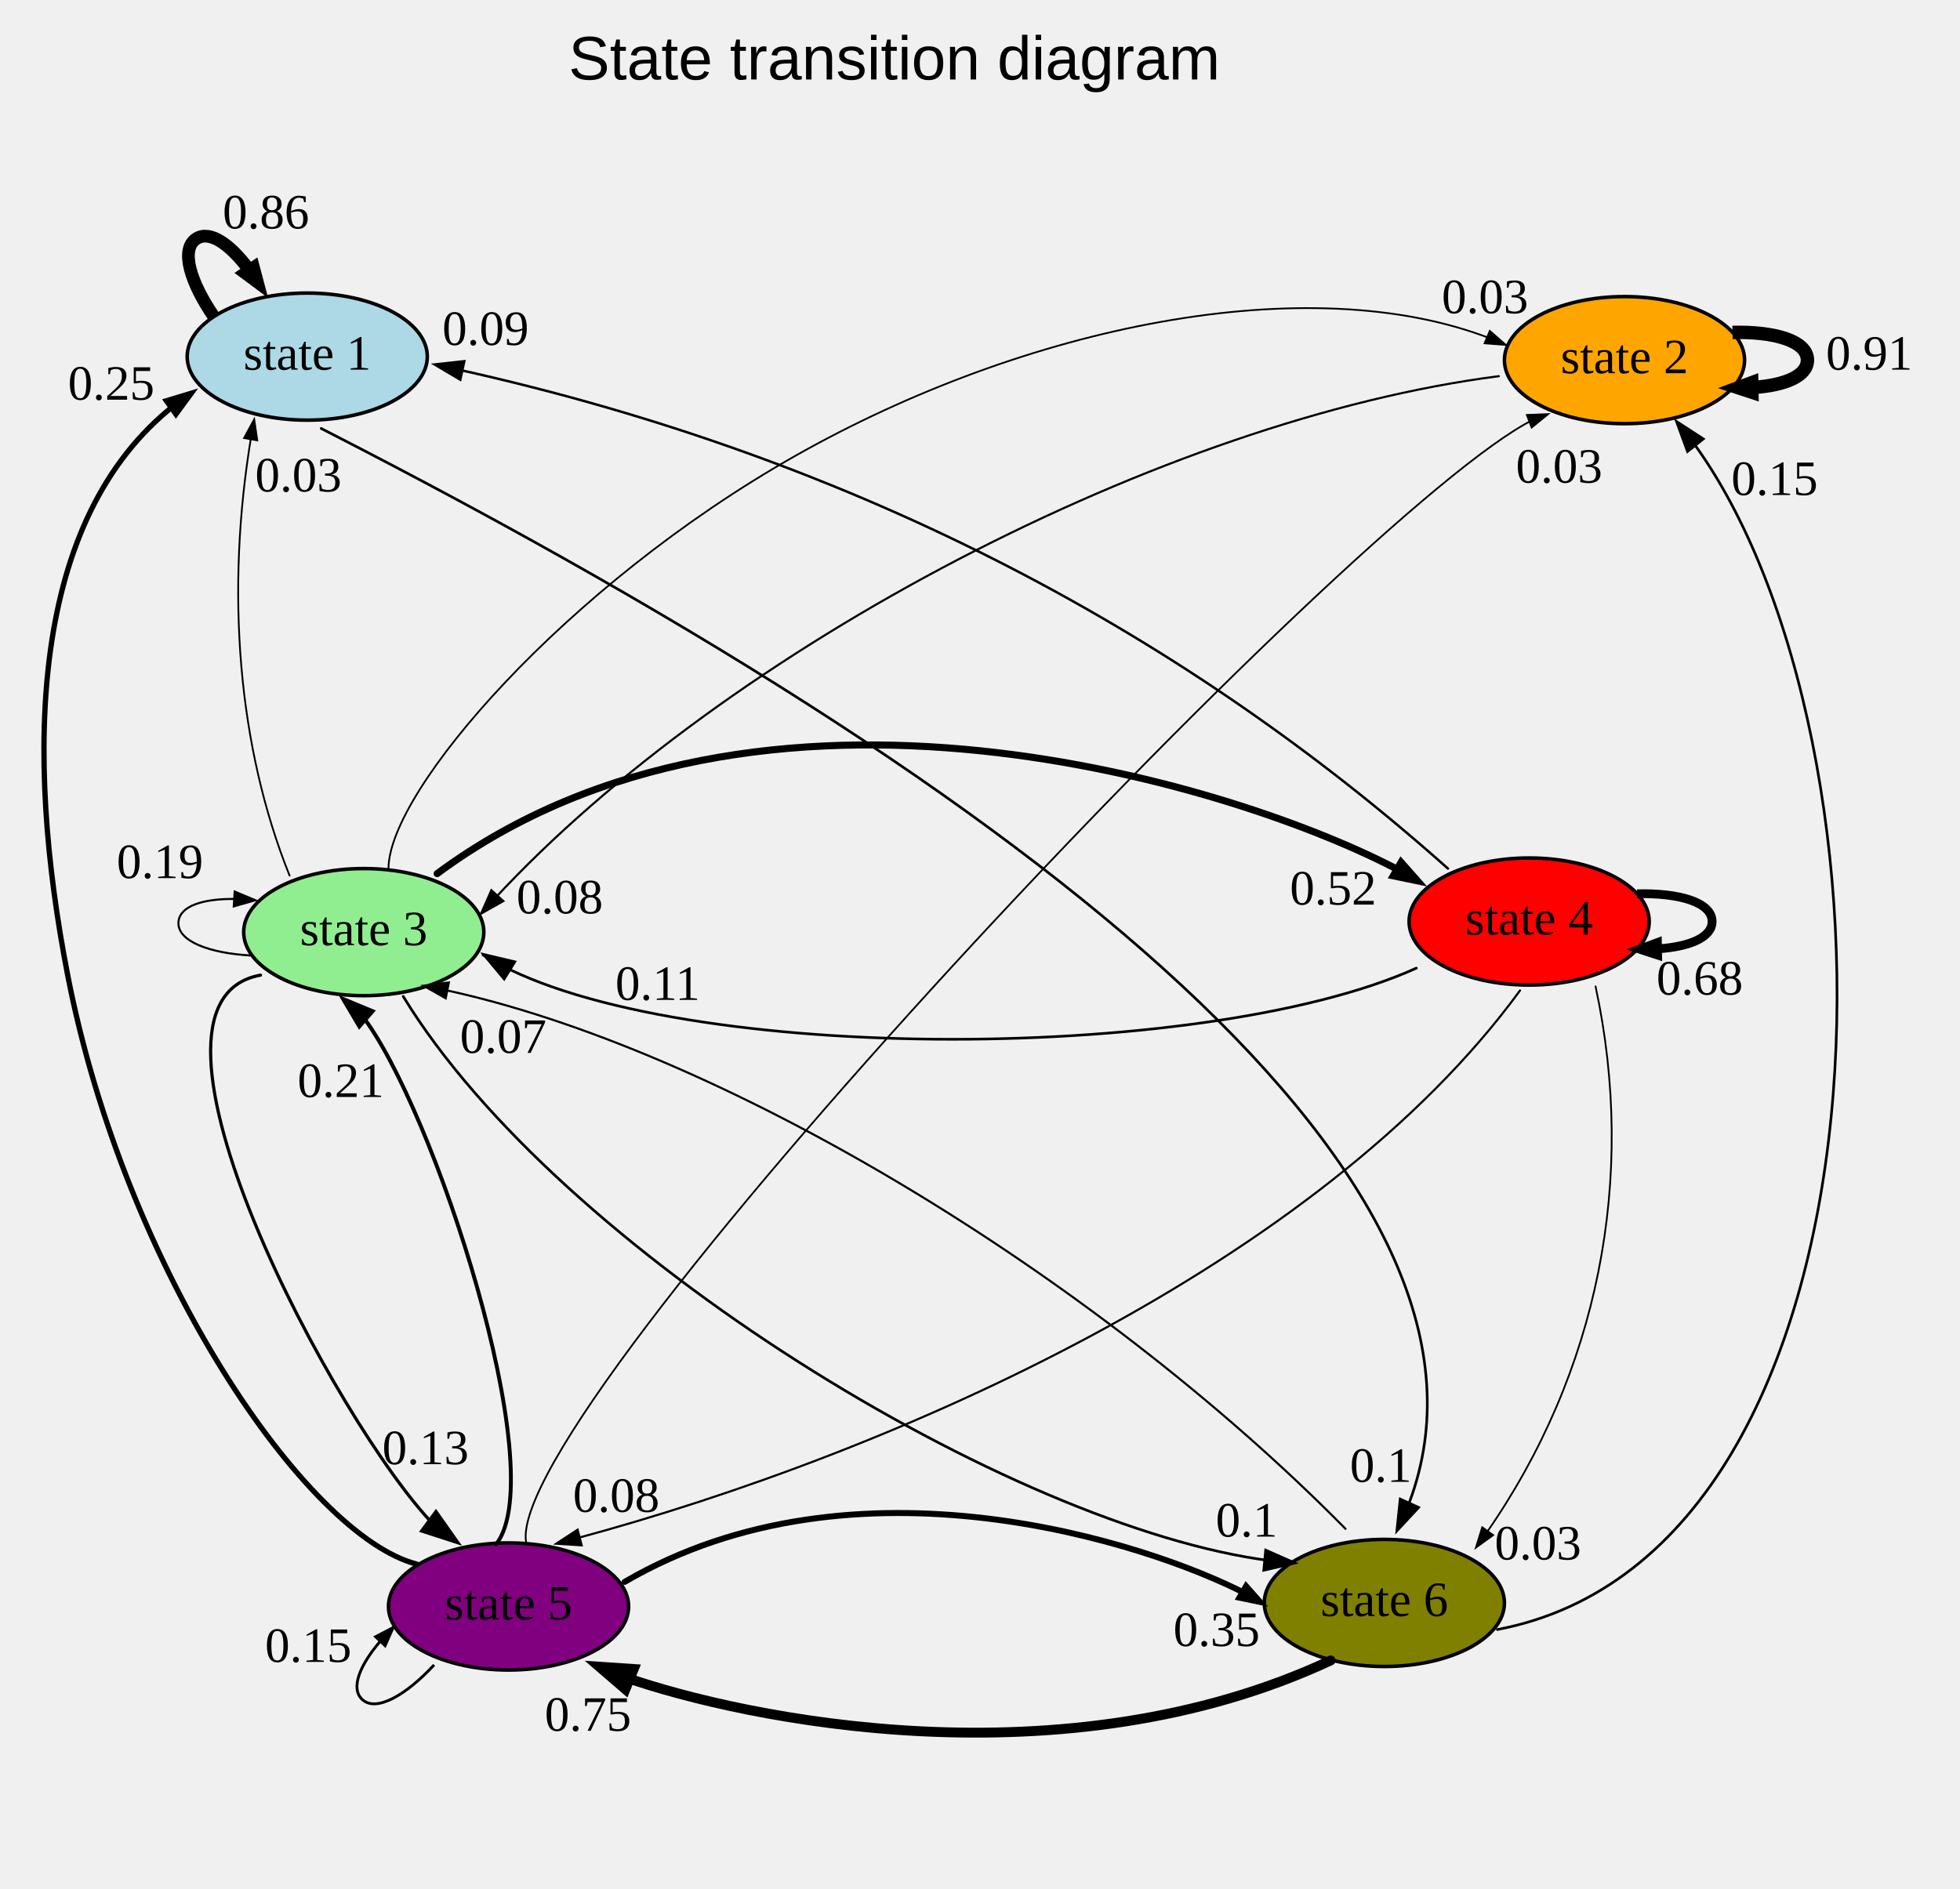
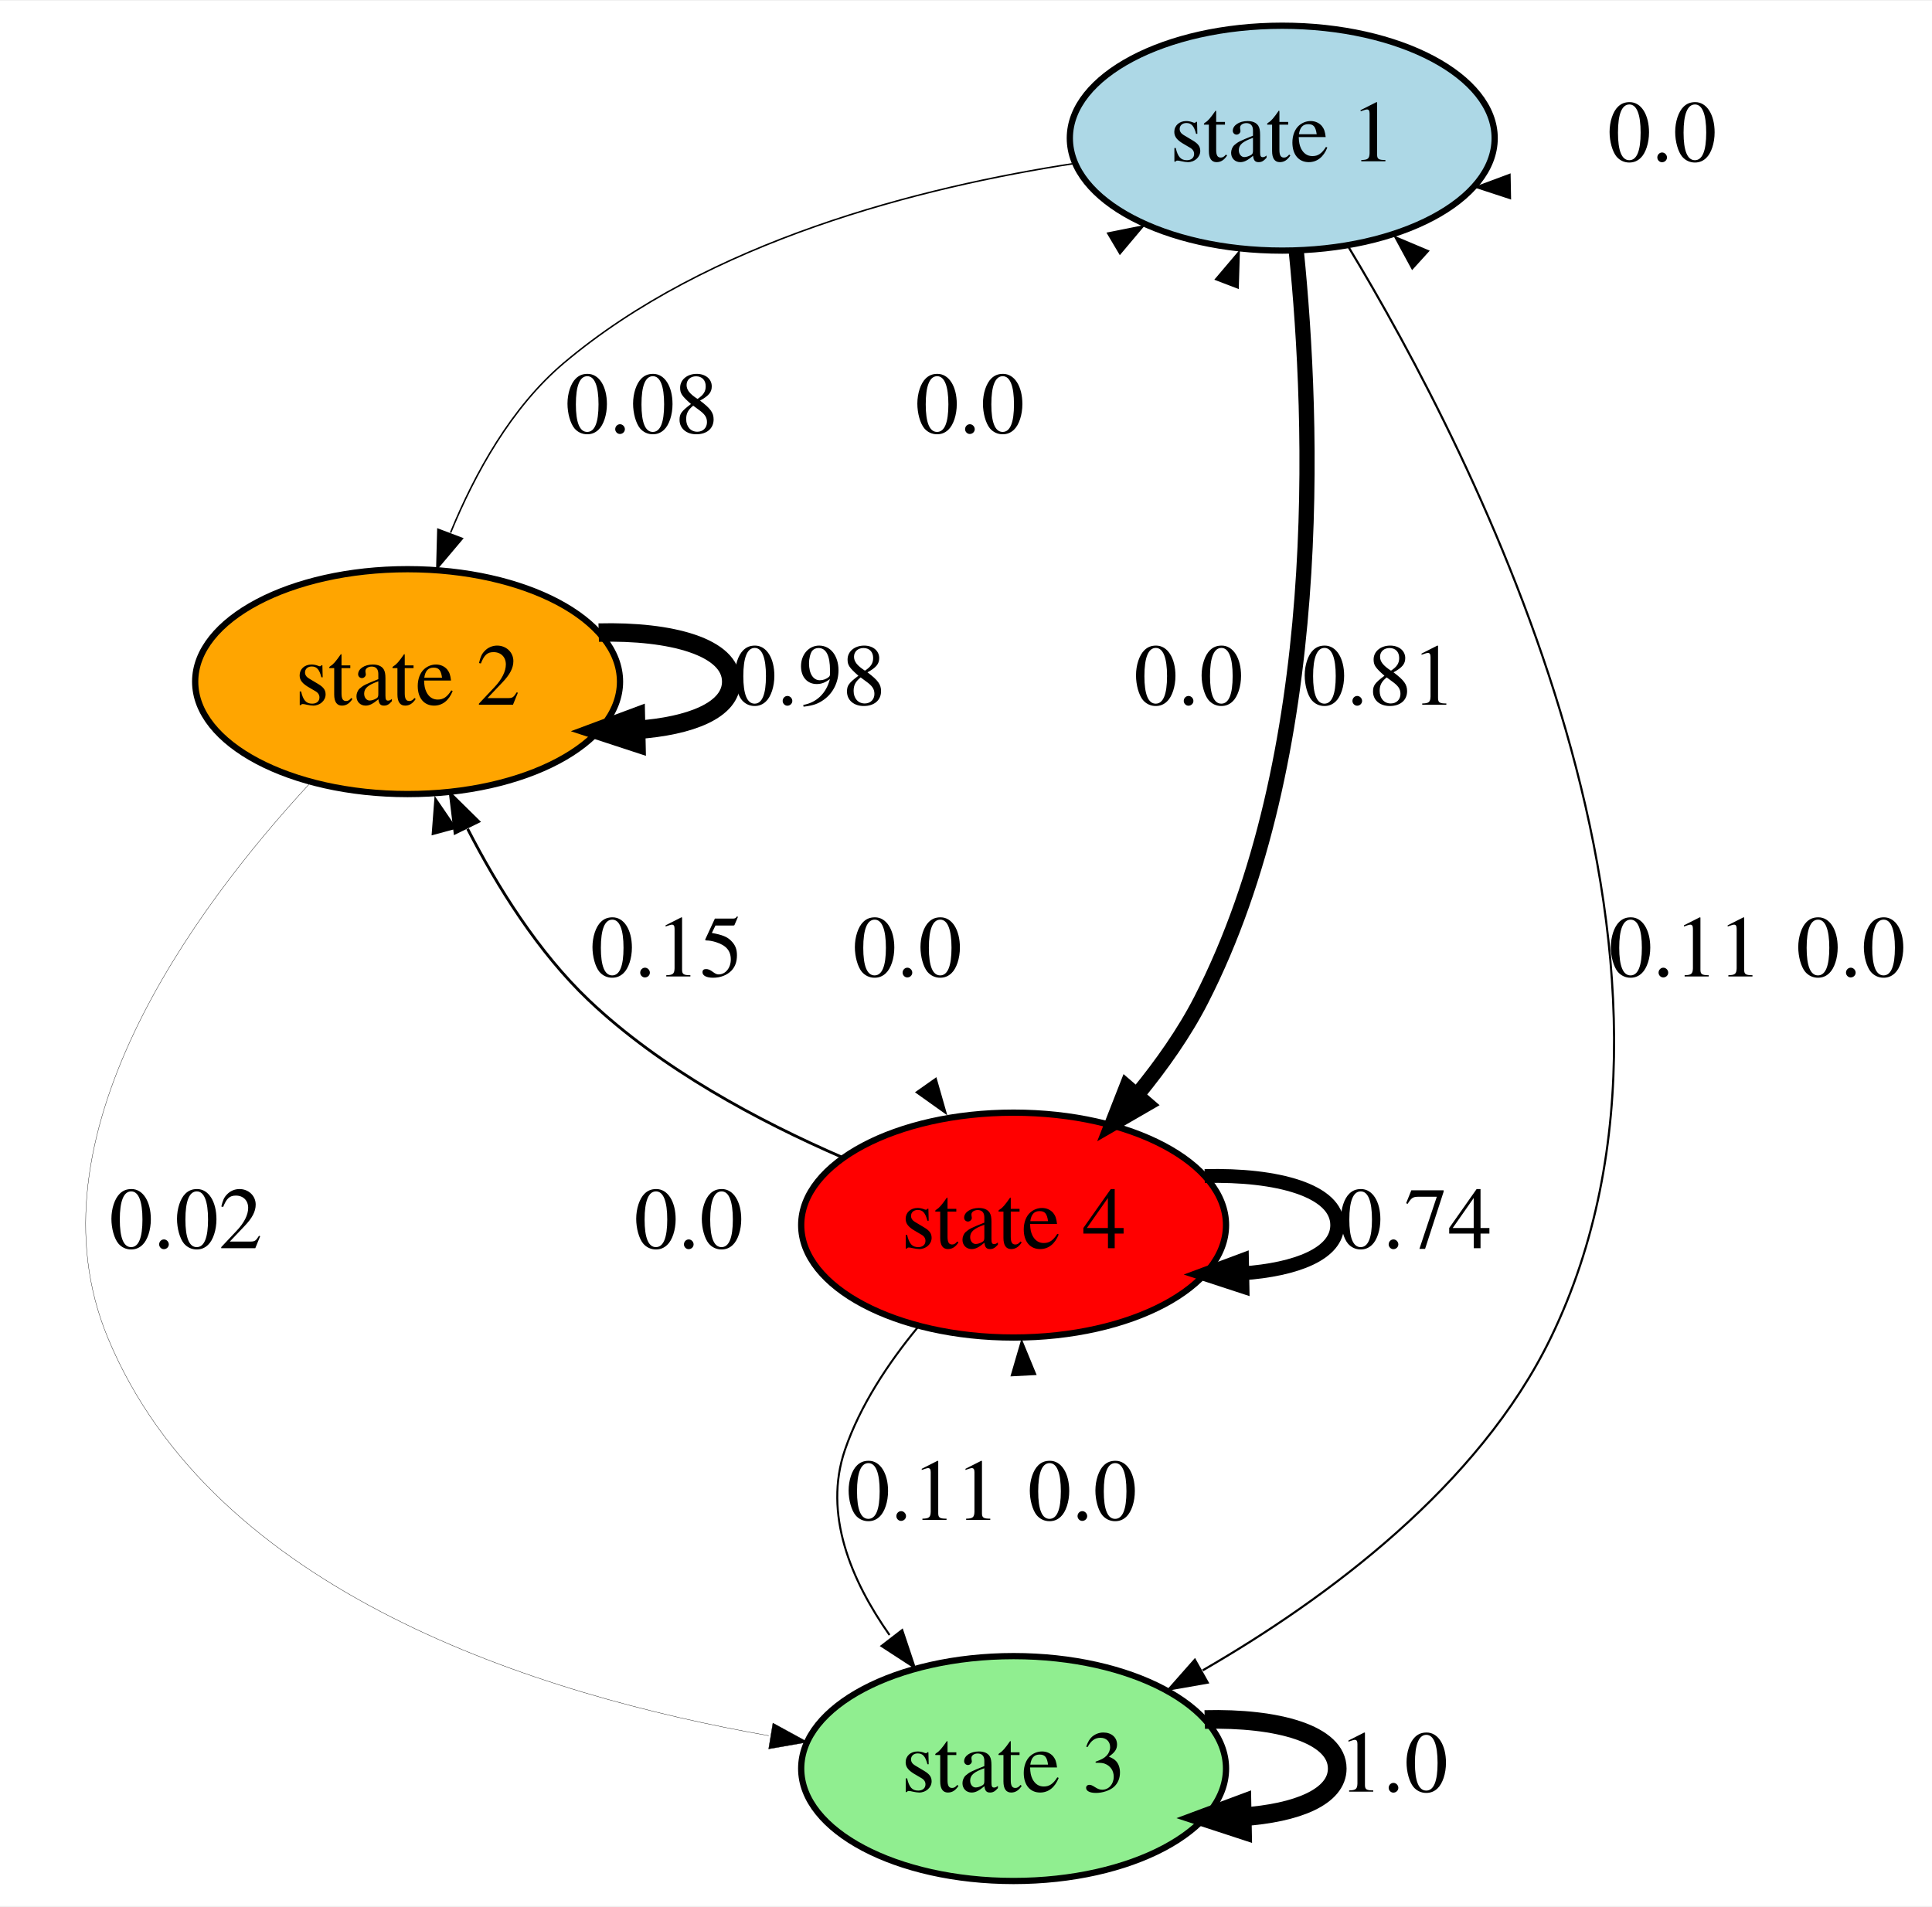
- <svg xmlns="http://www.w3.org/2000/svg" width="100%" height="100%" viewBox="0 0 555 535" version="1.1" xml:space="preserve" style="fill-rule:evenodd;clip-rule:evenodd;">
-   <g id="Artboard1" transform="matrix(1.04915,0,0,1.06574,-83.9319,27.7092)">
-     <rect x="80" y="-26" width="529" height="502" style="fill:none;" />
-     <g transform="matrix(0.953153,0,0,0.938318,-54.3946,493.828)">
-       <ellipse cx="228" cy="-453" rx="34" ry="18" style="fill:rgb(173,216,230);stroke:black;stroke-width:1px;" />
+ <svg xmlns="http://www.w3.org/2000/svg" width="309pt" height="305pt" viewBox="0.00 0.00 309.24 305.00">
+   <g id="graph0" class="graph" transform="scale(1 1) rotate(0) translate(4 301)">
+     <polygon fill="white" stroke="transparent" points="-4,4 -4,-301 305.24,-301 305.24,4 -4,4" />
+     <g id="node1" class="node">
+       <ellipse fill="lightblue" stroke="black" cx="201.24" cy="-279" rx="34" ry="18" />
+       <text text-anchor="middle" x="201.24" y="-275.3" font-family="Times,serif" font-size="14.00">state 1</text>
    </g>
-     <g transform="matrix(0.953153,0,0,0.938318,145.693,72.242)">
-       <text x="0px" y="0px" style="font-family:'TimesNewRomanPSMT', 'Times New Roman', serif;font-size:14px;">state 1</text>
+     <g id="edge1" class="edge">
+       <path fill="none" stroke="black" stroke-width="0" d="M231.83,-286.85C243.44,-287.15 253.04,-284.54 253.04,-279 253.04,-274.46 246.58,-271.88 237.85,-271.27" />
+       <polygon fill="black" stroke="black" stroke-width="0" points="237.87,-269.17 231.83,-271.15 237.79,-273.37 237.87,-269.17" />
+       <text text-anchor="middle" x="262.04" y="-275.3" font-family="Times,serif" font-size="14.00">0.0</text>
    </g>
-     <g transform="matrix(-0.544363,-0.825792,0.852115,-0.544363,253.163,311.601)">
-       <g transform="matrix(0.953153,-1.05821e-16,1.04174e-16,0.938318,32.3423,475.062)">
-         <path d="M258.58,-460.85C270.19,-461.15 279.8,-458.54 279.8,-453C279.8,-448.46 273.34,-445.88 264.6,-445.27" style="fill:none;fill-rule:nonzero;stroke:black;stroke-width:3.6px;" />
-       </g>
-       <g transform="matrix(0.953153,0,0,0.938318,32.3423,475.062)">
-         <path d="M264.62,-443.17L258.58,-445.15L264.54,-447.37L264.62,-443.17Z" style="fill-rule:nonzero;stroke:black;stroke-width:2.58px;" />
-       </g>
+     <g id="node2" class="node">
+       <ellipse fill="orange" stroke="black" cx="61.24" cy="-192" rx="34" ry="18" />
+       <text text-anchor="middle" x="61.24" y="-188.3" font-family="Times,serif" font-size="14.00">state 2</text>
    </g>
-     <g transform="matrix(0.953153,0,0,0.938318,140.097,34.7094)">
-       <text x="0px" y="0px" style="font-family:'TimesNewRomanPSMT', 'Times New Roman', serif;font-size:14px;">0.86</text>
+     <g id="edge2" class="edge">
+       <path fill="none" stroke="black" stroke-width="0.24" d="M168.17,-274.98C143.18,-271.16 109.36,-262.52 86.24,-243 77.89,-235.95 72.05,-225.42 68.12,-215.85" />
+       <polygon fill="black" stroke="black" stroke-width="0.24" points="70.02,-214.91 65.92,-210.05 66.09,-216.4 70.02,-214.91" />
+       <text text-anchor="middle" x="98.74" y="-231.8" font-family="Times,serif" font-size="14.00">0.08</text>
    </g>
-     <g transform="matrix(0.953153,0,0,0.938318,57.1243,413.133)">
-       <ellipse cx="484" cy="-366" rx="34" ry="18" style="fill:rgb(255,165,0);stroke:black;stroke-width:1px;" />
+     <g id="node3" class="node">
+       <ellipse fill="lightgreen" stroke="black" cx="158.24" cy="-18" rx="34" ry="18" />
+       <text text-anchor="middle" x="158.24" y="-14.3" font-family="Times,serif" font-size="14.00">state 3</text>
    </g>
-     <g transform="matrix(0.953153,0,0,0.938318,501.219,73.1802)">
-       <text x="0px" y="0px" style="font-family:'TimesNewRomanPSMT', 'Times New Roman', serif;font-size:14px;">state 2</text>
+     <g id="edge3" class="edge">
+       <path fill="none" stroke="black" stroke-width="0.34" d="M211.69,-261.84C232.23,-227.89 273.42,-147.27 244.24,-87 232.72,-63.2 208.37,-45.2 188.51,-33.72" />
+       <polygon fill="black" stroke="black" stroke-width="0.34" points="189.31,-31.76 183.05,-30.66 187.25,-35.42 189.31,-31.76" />
+       <text text-anchor="middle" x="265.74" y="-144.8" font-family="Times,serif" font-size="14.00">0.11</text>
    </g>
-     <g transform="matrix(0.953153,0,0,0.938318,-125.881,238.607)">
-       <ellipse cx="319" cy="-18" rx="34" ry="18" style="fill:rgb(144,238,144);stroke:black;stroke-width:1px;" />
+     <g id="node4" class="node">
+       <ellipse fill="red" stroke="black" cx="158.24" cy="-105" rx="34" ry="18" />
+       <text text-anchor="middle" x="158.24" y="-101.3" font-family="Times,serif" font-size="14.00">state 4</text>
    </g>
-     <g transform="matrix(0.953153,0,0,0.938318,160.944,225.189)">
-       <text x="0px" y="0px" style="font-family:'TimesNewRomanPSMT', 'Times New Roman', serif;font-size:14px;">state 3</text>
+     <g id="edge4" class="edge">
+       <path fill="none" stroke="black" stroke-width="2.43" d="M203.49,-260.87C206.23,-233.78 208.28,-180.13 188.24,-141 185.56,-135.77 181.95,-130.66 178.16,-126.03" />
+       <polygon fill="black" stroke="black" stroke-width="2.43" points="179.52,-124.39 174.02,-121.21 176.34,-127.13 179.52,-124.39" />
+       <text text-anchor="middle" x="216.74" y="-188.3" font-family="Times,serif" font-size="14.00">0.81</text>
    </g>
-     <g transform="matrix(0.953153,0,0,0.938318,188.659,317.425)">
-       <ellipse cx="319" cy="-105" rx="34" ry="18" style="fill:rgb(255,0,0);stroke:black;stroke-width:1px;" />
+     <g id="edge5" class="edge">
+       <path fill="none" stroke="black" stroke-width="0" d="M82.5,-206.26C98.8,-216.4 121.88,-230.68 142.24,-243 152.56,-249.24 163.94,-256.02 173.94,-261.94" />
+       <polygon fill="black" stroke="black" stroke-width="0" points="173.1,-263.88 179.33,-265.13 175.24,-260.27 173.1,-263.88" />
+       <text text-anchor="middle" x="151.24" y="-231.8" font-family="Times,serif" font-size="14.00">0.0</text>
    </g>
-     <g transform="matrix(0.953153,0,0,0.938318,475.484,222.373)">
-       <text x="0px" y="0px" style="font-family:'TimesNewRomanPSMT', 'Times New Roman', serif;font-size:14px;">state 4</text>
+     <g id="edge6" class="edge">
+       <path fill="none" stroke="black" stroke-width="2.95" d="M91.83,-199.85C103.44,-200.15 113.04,-197.54 113.04,-192 113.04,-187.46 106.58,-184.88 97.85,-184.27" />
+       <polygon fill="black" stroke="black" stroke-width="2.95" points="97.87,-182.17 91.83,-184.15 97.78,-186.37 97.87,-182.17" />
+       <text text-anchor="middle" x="125.54" y="-188.3" font-family="Times,serif" font-size="14.00">0.98</text>
    </g>
-     <g transform="matrix(0.953153,0,0,0.938318,-167.82,581.092)">
-       <ellipse cx="404" cy="-192" rx="34" ry="18" style="fill:rgb(128,0,128);stroke:black;stroke-width:1px;" />
+     <g id="edge7" class="edge">
+       <path fill="none" stroke="black" stroke-width="0.05" d="M45.55,-175.66C26.93,-155.52 0,-118.97 13.24,-87 30.19,-46.08 82.18,-29.76 119.05,-23.26" />
+       <polygon fill="black" stroke="black" stroke-width="0.05" points="119.71,-25.28 125.29,-22.23 119.03,-21.14 119.71,-25.28" />
+       <text text-anchor="middle" x="25.74" y="-101.3" font-family="Times,serif" font-size="14.00">0.02</text>
    </g>
-     <g transform="matrix(0.953153,0,0,0.938318,200.023,404.407)">
-       <text x="0px" y="0px" style="font-family:'TimesNewRomanPSMT', 'Times New Roman', serif;font-size:14px;">state 5</text>
+     <g id="edge8" class="edge">
+       <path fill="none" stroke="black" stroke-width="0" d="M85.15,-179.17C96.17,-173.09 109.04,-165.05 119.24,-156 128.55,-147.74 137.25,-137.02 144.05,-127.63" />
+       <polygon fill="black" stroke="black" stroke-width="0" points="145.88,-128.68 147.63,-122.57 142.45,-126.26 145.88,-128.68" />
+       <text text-anchor="middle" x="141.24" y="-144.8" font-family="Times,serif" font-size="14.00">0.0</text>
    </g>
-     <g transform="matrix(0.953153,0,0,0.938318,218.207,661.787)">
-       <ellipse cx="247" cy="-279" rx="34" ry="18" style="fill:rgb(128,128,0);stroke:black;stroke-width:1px;" />
+     <g id="edge9" class="edge">
+       <path fill="none" stroke="black" stroke-width="0" d="M187.28,-27.52C203.43,-33.23 223.24,-41.94 238.24,-54 272.01,-81.15 274.6,-98.35 282.24,-141 290.72,-188.31 250.28,-234.57 223.49,-259.38" />
+       <polygon fill="black" stroke="black" stroke-width="0" points="222.02,-257.87 218.99,-263.46 224.85,-260.99 222.02,-257.87" />
+       <text text-anchor="middle" x="292.24" y="-144.8" font-family="Times,serif" font-size="14.00">0.0</text>
    </g>
-     <g transform="matrix(0.953153,0,0,0.938318,436.405,403.468)">
-       <text x="0px" y="0px" style="font-family:'TimesNewRomanPSMT', 'Times New Roman', serif;font-size:14px;">state 6</text>
+     <g id="edge10" class="edge">
+       <path fill="none" stroke="black" stroke-width="0" d="M143.28,-34.52C137.56,-40.54 131.03,-47.53 125.24,-54 112.42,-68.34 107.22,-70.55 97.24,-87 83.8,-109.16 83.64,-116.48 75.24,-141 72.31,-149.56 69.52,-159.1 67.22,-167.53" />
+       <polygon fill="black" stroke="black" stroke-width="0" points="65.08,-167.39 65.56,-173.73 69.14,-168.48 65.08,-167.39" />
+       <text text-anchor="middle" x="106.24" y="-101.3" font-family="Times,serif" font-size="14.00">0.0</text>
    </g>
-     <g transform="matrix(0.953153,0,0,0.938318,57.1243,413.133)">
-       <path d="M514.58,-373.85C526.19,-374.15 535.8,-371.54 535.8,-366C535.8,-361.46 529.34,-358.88 520.6,-358.27" style="fill:none;fill-rule:nonzero;stroke:black;stroke-width:3.8px;" />
+     <g id="edge11" class="edge">
+       <path fill="none" stroke="black" stroke-width="2.99" d="M188.83,-25.85C200.44,-26.15 210.04,-23.54 210.04,-18 210.04,-13.46 203.58,-10.88 194.85,-10.27" />
+       <polygon fill="black" stroke="black" stroke-width="2.99" points="194.87,-8.17 188.83,-10.15 194.79,-12.37 194.87,-8.17" />
+       <text text-anchor="middle" x="219.04" y="-14.3" font-family="Times,serif" font-size="14.00">1.0</text>
    </g>
-     <g transform="matrix(0.953153,0,0,0.938318,57.1243,413.133)">
-       <path d="M520.62,-356.17L514.58,-358.15L520.54,-360.37L520.62,-356.17Z" style="fill-rule:nonzero;stroke:black;stroke-width:2.72px;" />
+     <g id="edge12" class="edge">
+       <path fill="none" stroke="black" stroke-width="0" d="M159.41,-36.08C159.75,-41.78 160.07,-48.16 160.24,-54 160.49,-62.72 160.24,-72.29 159.84,-80.7" />
+       <polygon fill="black" stroke="black" stroke-width="0" points="157.73,-80.78 159.51,-86.88 161.93,-81 157.73,-80.78" />
+       <text text-anchor="middle" x="169.24" y="-57.8" font-family="Times,serif" font-size="14.00">0.0</text>
    </g>
-     <g transform="matrix(0.953153,0,0,0.938318,572.828,72.2419)">
-       <text x="0px" y="0px" style="font-family:'TimesNewRomanPSMT', 'Times New Roman', serif;font-size:14px;">0.91</text>
+     <g id="edge13" class="edge">
+       <path fill="none" stroke="black" stroke-width="0" d="M160.52,-123.12C163.47,-143.88 169.22,-179.85 177.24,-210 181.34,-225.42 187.31,-242.35 192.27,-255.45" />
+       <polygon fill="black" stroke="black" stroke-width="0" points="190.36,-256.34 194.47,-261.19 194.28,-254.84 190.36,-256.34" />
+       <text text-anchor="middle" x="186.24" y="-188.3" font-family="Times,serif" font-size="14.00">0.0</text>
    </g>
-     <g transform="matrix(-0.99683,-0.0783235,0.0808201,-0.99683,337.946,435.318)">
-       <g transform="matrix(0.953153,0,0,0.938318,-126.834,216.087)">
-         <path d="M349.58,-25.85C361.19,-26.15 370.8,-23.54 370.8,-18C370.8,-13.46 364.34,-10.88 355.6,-10.27" style="fill:none;fill-rule:nonzero;stroke:black;stroke-width:0.58px;" />
-       </g>
-       <g transform="matrix(0.953153,0,0,0.938318,-126.834,216.087)">
-         <path d="M355.62,-8.17L349.58,-10.15L355.54,-12.37L355.62,-8.17Z" style="fill-rule:nonzero;stroke:black;stroke-width:0.58px;" />
-       </g>
+     <g id="edge14" class="edge">
+       <path fill="none" stroke="black" stroke-width="0.45" d="M130.83,-115.84C117.45,-121.64 101.79,-130.02 90.24,-141 82.17,-148.67 75.65,-159.09 70.85,-168.43" />
+       <polygon fill="black" stroke="black" stroke-width="0.45" points="68.84,-167.76 68.08,-174.07 72.61,-169.61 68.84,-167.76" />
+       <text text-anchor="middle" x="102.74" y="-144.8" font-family="Times,serif" font-size="14.00">0.15</text>
    </g>
-     <g transform="matrix(0.953153,0,0,0.938318,111.502,207.361)">
-       <text x="0px" y="0px" style="font-family:'TimesNewRomanPSMT', 'Times New Roman', serif;font-size:14px;">0.19</text>
+     <g id="edge15" class="edge">
+       <path fill="none" stroke="black" stroke-width="0.32" d="M142.86,-88.59C138.19,-82.92 133.67,-76.12 131.24,-69 127.76,-58.79 132.18,-48.19 138.38,-39.38" />
+       <polygon fill="black" stroke="black" stroke-width="0.32" points="140.41,-40.18 142.42,-34.15 137.09,-37.62 140.41,-40.18" />
+       <text text-anchor="middle" x="143.74" y="-57.8" font-family="Times,serif" font-size="14.00">0.11</text>
    </g>
-     <g transform="matrix(0.953155,0,0,0.938318,188.658,317.425)">
-       <path d="M349.58,-112.85C361.19,-113.15 370.8,-110.54 370.8,-105C370.8,-100.46 364.34,-97.88 355.6,-97.27" style="fill:none;fill-rule:nonzero;stroke:black;stroke-width:2.5px;" />
-     </g>
-     <g transform="matrix(0.953153,0,0,0.938318,188.659,317.425)">
-       <path d="M355.62,-95.17L349.58,-97.15L355.54,-99.37L355.62,-95.17Z" style="fill-rule:nonzero;stroke:black;stroke-width:2.03px;" />
-     </g>
-     <g transform="matrix(0.953153,0,0,0.938318,527.077,238.324)">
-       <text x="0px" y="0px" style="font-family:'TimesNewRomanPSMT', 'Times New Roman', serif;font-size:14px;">0.68</text>
-     </g>
-     <g transform="matrix(-0.698215,0.704744,-0.727209,-0.698215,600.154,572.033)">
-       <g transform="matrix(0.953153,0,0,0.938318,-245.978,580.153)">
-         <path d="M434.58,-199.85C446.19,-200.15 455.8,-197.54 455.8,-192C455.8,-187.46 449.34,-184.88 440.6,-184.27" style="fill:none;fill-rule:nonzero;stroke:black;stroke-width:0.8px;" />
-       </g>
-       <g transform="matrix(0.953153,0,0,0.938318,-245.978,580.153)">
-         <path d="M440.62,-182.17L434.58,-184.15L440.54,-186.37L440.62,-182.17Z" style="fill-rule:nonzero;stroke:black;stroke-width:0.44px;" />
-       </g>
-     </g>
-     <g transform="matrix(0.953153,0,0,0.938318,151.535,415.666)">
-       <text x="0px" y="0px" style="font-family:'TimesNewRomanPSMT', 'Times New Roman', serif;font-size:14px;">0.15</text>
-     </g>
-     <g transform="matrix(1.38768,0,0,1.36608,233.457,-4.87367)">
-       <text x="0px" y="0px" style="font-family:'ArialMT', 'Arial', sans-serif;font-size:12px;">State transition diagram</text>
-     </g>
-     <g transform="matrix(0.953153,0,0,0.938318,148.866,104.614)">
-       <text x="0px" y="0px" style="font-family:'TimesNewRomanPSMT', 'Times New Roman', serif;font-size:14px;">0.03</text>
-     </g>
-     <g transform="matrix(0.953152,0,0,0.938315,80.0003,-26)">
-       <g>
-         <path d="M68.722,124.255L72.113,118L73.153,125.039L68.722,124.255Z" />
-         <path d="M82,248C67.37,211.575 63.781,167.581 71.172,123.317" style="fill:none;stroke:black;stroke-width:0.5px;stroke-linecap:round;stroke-linejoin:round;stroke-miterlimit:1.5;" />
-       </g>
-     </g>
-     <g transform="matrix(0.953151,0,0,0.938313,79.9997,-25.9996)">
-       <g>
-         <path d="M432.004,117.288L439.113,117L433.598,121.496L432.004,117.288Z" />
-         <path d="M149.009,437C141.66,399.999 383.095,144.497 434.063,118.914" style="fill:none;stroke:black;stroke-width:0.5px;stroke-linecap:round;stroke-linejoin:round;stroke-miterlimit:1.5;" />
-       </g>
-     </g>
-     <g transform="matrix(0.953151,0,0,0.938315,79.9997,-26)">
-       <g>
-         <path d="M421.759,93.314L427.113,98L420.018,97.464L421.759,93.314Z" />
-         <path d="M110.01,246C110.01,223.979 160.108,165.968 225.079,129.175C290.367,92.202 370.529,75.862 422.133,95.911" style="fill:none;stroke:black;stroke-width:0.5px;stroke-linecap:round;stroke-linejoin:round;stroke-miterlimit:1.5;" />
-       </g>
-     </g>
-     <g transform="matrix(0.95315,3.332e-07,-5.05731e-07,0.938314,80.0006,-25.9999)">
-       <g>
-         <path d="M423.234,434.796L417.467,438.963L419.581,432.169L423.234,434.796Z" />
-         <path d="M451.799,279.378C463.547,333.792 452.533,388.949 420.619,434.579" style="fill:none;stroke:black;stroke-width:0.5px;stroke-linecap:round;stroke-linejoin:round;stroke-miterlimit:1.5;" />
-       </g>
-     </g>
-     <g transform="matrix(0.953152,0,0,0.938315,79.9998,-26)">
-       <g>
-         <path d="M45.899,113.095L56.113,110L49.798,118.604L45.899,113.095Z" />
-         <path d="M118,443C86.889,435.033 35.418,360.024 19.145,276.082C6.955,213.2 8.344,147.021 49.501,114.68" style="fill:none;stroke:black;stroke-width:1.5px;stroke-linecap:round;stroke-linejoin:round;stroke-miterlimit:1.5;" />
-       </g>
-     </g>
-     <g transform="matrix(0.953153,0,0,0.938315,79.9999,-26)">
-       <path d="M130.572,108.074L122,103L131.902,101.916L130.572,108.074Z" />
-       <path d="M410,246C336.903,180.876 244.616,130.13 129.39,104.596" style="fill:none;stroke:black;stroke-width:0.7px;stroke-linecap:round;stroke-linejoin:round;stroke-miterlimit:1.5;" />
-     </g>
-     <g transform="matrix(0.953152,0,0,0.938314,79.9998,-25.9996)">
-       <g>
-         <path d="M126.423,283.219L119,279L127.47,277.922L126.423,283.219Z" />
-         <path d="M381,433C309.183,360.219 203.078,296.763 125.357,280.256" style="fill:none;stroke:black;stroke-width:0.6px;stroke-linecap:round;stroke-linejoin:round;stroke-miterlimit:1.5;" />
-       </g>
-     </g>
-     <g transform="matrix(0.953153,1.2554e-08,3.8288e-08,0.938314,80.0004,-25.9999)">
-       <g>
-         <path d="M165.112,438.006L156.591,437.458L163.736,432.784L165.112,438.006Z" />
-         <path d="M430.409,280.542C373.876,357.943 253.692,411.389 162.858,435.808" style="fill:none;stroke:black;stroke-width:0.6px;stroke-linecap:round;stroke-linejoin:round;stroke-miterlimit:1.5;" />
-       </g>
-     </g>
-     <g transform="matrix(0.953153,3.83968e-07,-2.59377e-07,0.938316,80.0003,-25.9998)">
-       <g>
-         <path d="M143.029,255.265L135.591,259.458L139.025,251.641L143.029,255.265Z" />
-         <path d="M424.409,106.542C329.935,118.657 206.06,183.197 139.94,254.654" style="fill:none;stroke:black;stroke-width:0.6px;stroke-linecap:round;stroke-linejoin:round;stroke-miterlimit:1.5;" />
-       </g>
-     </g>
-     <g transform="matrix(0.953152,4.46469e-08,-2.33696e-08,0.938318,79.9992,-26.001)">
-       <g>
-         <path d="M358.07,438.495L367.834,442.806L357.436,445.216L358.07,438.495Z" />
-         <path d="M114.166,282.194C158.118,354.294 286.528,432.696 359.769,442.046" style="fill:none;stroke:black;stroke-width:0.75px;stroke-linecap:round;stroke-linejoin:round;stroke-miterlimit:1.5;" />
-       </g>
-     </g>
-     <g transform="matrix(0.953152,-2.7676e-09,2.63563e-08,0.938312,79.9996,-25.9986)">
-       <g>
-         <path d="M123.458,427.336L130.834,437.806L118.651,433.855L123.458,427.336Z" />
-         <path d="M73.756,276.188C31.294,283.834 95.55,403.873 123.01,432.038" style="fill:none;stroke:black;stroke-width:0.9px;stroke-linecap:round;stroke-linejoin:round;stroke-miterlimit:1.5;" />
-       </g>
-     </g>
-     <g transform="matrix(0.95315,-2.34164e-07,-7.91226e-08,0.938314,80.0006,-26.0005)">
-       <g>
-         <path d="M101.671,291.67L95.82,281.794L106.426,286.185L101.671,291.67Z" />
-         <path d="M140.48,437.39C156.536,417.044 122.732,313.475 102.403,287.501" style="fill:none;stroke:black;stroke-width:1.1px;stroke-linecap:round;stroke-linejoin:round;stroke-miterlimit:1.5;" />
-       </g>
-     </g>
-     <g transform="matrix(0.95315,-2.2197e-08,9.3403e-07,0.938318,80.0009,-26.0002)">
-       <g>
-         <path d="M477.67,128.491L473.997,118.47L482.948,124.283L477.67,128.491Z" />
-         <path d="M424.003,461.53C540.206,439.461 541.435,209.054 479.047,124.803" style="fill:none;stroke:black;stroke-width:0.75px;stroke-linecap:round;stroke-linejoin:round;stroke-miterlimit:1.5;" />
-       </g>
-     </g>
-     <g transform="matrix(0.986756,9.14363e-07,-1.0996e-06,0.938313,75.4033,-26.0002)">
-       <g>
-         <path d="M136.778,270.449C184.457,301.602 333.208,301.727 392.048,274.21" style="fill:none;stroke:black;stroke-width:0.75px;stroke-linecap:round;stroke-linejoin:round;stroke-miterlimit:1.5;" />
-       </g>
-     </g>
-     <g transform="matrix(0.953152,-1.65185e-06,-5.2795e-07,0.938318,80.0008,-26.0009)">
-       <g>
-         <path d="M402.317,426.825L395.052,434.643L396.173,424.029L402.317,426.825Z" />
-         <path d="M90.948,121.357C310.132,233.526 432.875,340.972 398.407,427.27" style="fill:none;stroke:black;stroke-width:0.75px;stroke-linecap:round;stroke-linejoin:round;stroke-miterlimit:1.5;" />
-       </g>
-     </g>
-     <g transform="matrix(0.953153,3.862e-07,-1.38382e-07,0.938316,79.9997,-25.9994)">
-       <g>
-         <path d="M396.572,242.532L404.11,251.064L392.961,248.761L396.572,242.532Z" />
-         <path d="M123.788,247.436C215.062,179.799 351.211,222.481 396.635,246.73" style="fill:none;stroke:black;stroke-width:2px;stroke-linecap:round;stroke-linejoin:round;stroke-miterlimit:1.5;" />
-       </g>
-     </g>
-     <g transform="matrix(0.953154,3.03964e-07,-8.3454e-08,0.938313,80.0002,-26.0004)">
-       <g>
-         <path d="M352.707,447.808L359.11,455.064L349.634,453.101L352.707,447.808Z" />
-         <path d="M176.889,448.03C242.401,409.8 325.247,437.128 352.759,451.376" style="fill:none;stroke:black;stroke-width:1.7px;stroke-linecap:round;stroke-linejoin:round;stroke-miterlimit:1.5;" />
-       </g>
-     </g>
-     <g transform="matrix(0.953151,9.55655e-07,-5.09027e-07,0.938316,79.9996,-26.0008)">
-       <g>
-         <path d="M177.654,480.774L165.576,470.375L181.477,471.447L177.654,480.774Z" />
-         <path d="M376.794,470.292C301.179,505.573 211.278,487.014 176.768,474.963" style="fill:none;stroke:black;stroke-width:2.8px;stroke-linecap:round;stroke-linejoin:round;stroke-miterlimit:1.5;" />
-       </g>
-     </g>
-     <g transform="matrix(0.953153,0,0,0.938318,199.382,65.6743)">
-       <text x="0px" y="0px" style="font-family:'TimesNewRomanPSMT', 'Times New Roman', serif;font-size:14px;">0.09</text>
-     </g>
-     <g transform="matrix(0.953153,0,0,0.938318,444.342,367.811)">
-       <text x="0px" y="0px" style="font-family:'TimesNewRomanPSMT', 'Times New Roman', serif;font-size:14px;">0.1</text>
-     </g>
-     <g transform="matrix(0.953153,0,0,0.938318,204.148,253.807)">
-       <text x="0px" y="0px" style="font-family:'TimesNewRomanPSMT', 'Times New Roman', serif;font-size:14px;">0.07</text>
-     </g>
-     <g transform="matrix(0.953153,0,0,0.938318,246.087,239.732)">
-       <g>
-         <text x="0px" y="0px" style="font-family:'TimesNewRomanPSMT', 'Times New Roman', serif;font-size:14px;">0.1</text>
-         <g transform="matrix(1,0,0,1,16.98,0)">
-           <text x="0px" y="0px" style="font-family:'TimesNewRomanPSMT', 'Times New Roman', serif;font-size:14px;">1</text>
-         </g>
-       </g>
-     </g>
-     <g transform="matrix(0.953153,0,0,0.938318,408.123,382.356)">
-       <text x="0px" y="0px" style="font-family:'TimesNewRomanPSMT', 'Times New Roman', serif;font-size:14px;">0.1</text>
-     </g>
-     <g transform="matrix(0.953153,0,0,0.938318,428.139,214.398)">
-       <text x="0px" y="0px" style="font-family:'TimesNewRomanPSMT', 'Times New Roman', serif;font-size:14px;">0.52</text>
-     </g>
-     <g transform="matrix(0.953153,0,0,0.938318,98.3483,80.2179)">
-       <text x="0px" y="0px" style="font-family:'TimesNewRomanPSMT', 'Times New Roman', serif;font-size:14px;">0.25</text>
-     </g>
-     <g transform="matrix(0.953153,0,0,0.938318,483.422,388.455)">
-       <text x="0px" y="0px" style="font-family:'TimesNewRomanPSMT', 'Times New Roman', serif;font-size:14px;">0.03</text>
-     </g>
-     <g transform="matrix(0.953153,0,0,0.938318,547.283,105.552)">
-       <text x="0px" y="0px" style="font-family:'TimesNewRomanPSMT', 'Times New Roman', serif;font-size:14px;">0.15</text>
-     </g>
-     <g transform="matrix(0.953153,0,0,0.938318,396.685,411.444)">
-       <text x="0px" y="0px" style="font-family:'TimesNewRomanPSMT', 'Times New Roman', serif;font-size:14px;">0.35</text>
-     </g>
-     <g transform="matrix(0.953153,0,0,0.938318,227.024,433.963)">
-       <text x="0px" y="0px" style="font-family:'TimesNewRomanPSMT', 'Times New Roman', serif;font-size:14px;">0.75</text>
-     </g>
-     <g transform="matrix(0.953153,0,0,0.938318,234.649,375.788)">
-       <text x="0px" y="0px" style="font-family:'TimesNewRomanPSMT', 'Times New Roman', serif;font-size:14px;">0.08</text>
-     </g>
-     <g transform="matrix(0.953153,0,0,0.938318,183.179,363.12)">
-       <text x="0px" y="0px" style="font-family:'TimesNewRomanPSMT', 'Times New Roman', serif;font-size:14px;">0.13</text>
-     </g>
-     <g transform="matrix(0.953153,0,0,0.938318,160.303,265.536)">
-       <text x="0px" y="0px" style="font-family:'TimesNewRomanPSMT', 'Times New Roman', serif;font-size:14px;">0.21</text>
-     </g>
-     <g transform="matrix(0.953153,0,0,0.938318,489.141,102.269)">
-       <text x="0px" y="0px" style="font-family:'TimesNewRomanPSMT', 'Times New Roman', serif;font-size:14px;">0.03</text>
-     </g>
-     <g transform="matrix(0.953153,0,0,0.938318,469.125,57.2294)">
-       <text x="0px" y="0px" style="font-family:'TimesNewRomanPSMT', 'Times New Roman', serif;font-size:14px;">0.03</text>
-     </g>
-     <g transform="matrix(0.953153,0,0,0.938318,219.399,216.744)">
-       <text x="0px" y="0px" style="font-family:'TimesNewRomanPSMT', 'Times New Roman', serif;font-size:14px;">0.08</text>
-     </g>
-     <g transform="matrix(-0.48545,-0.807496,0.820265,-0.477893,181.556,678.697)">
-       <path d="M388.688,272.161L399.222,270.449L391.821,278.139L388.688,272.161Z" />
+     <g id="edge16" class="edge">
+       <path fill="none" stroke="black" stroke-width="2.22" d="M188.83,-112.85C200.44,-113.15 210.04,-110.54 210.04,-105 210.04,-100.46 203.58,-97.88 194.85,-97.27" />
+       <polygon fill="black" stroke="black" stroke-width="2.22" points="194.87,-95.17 188.83,-97.15 194.79,-99.37 194.87,-95.17" />
+       <text text-anchor="middle" x="222.54" y="-101.3" font-family="Times,serif" font-size="14.00">0.74</text>
    </g>
  </g>
</svg>
